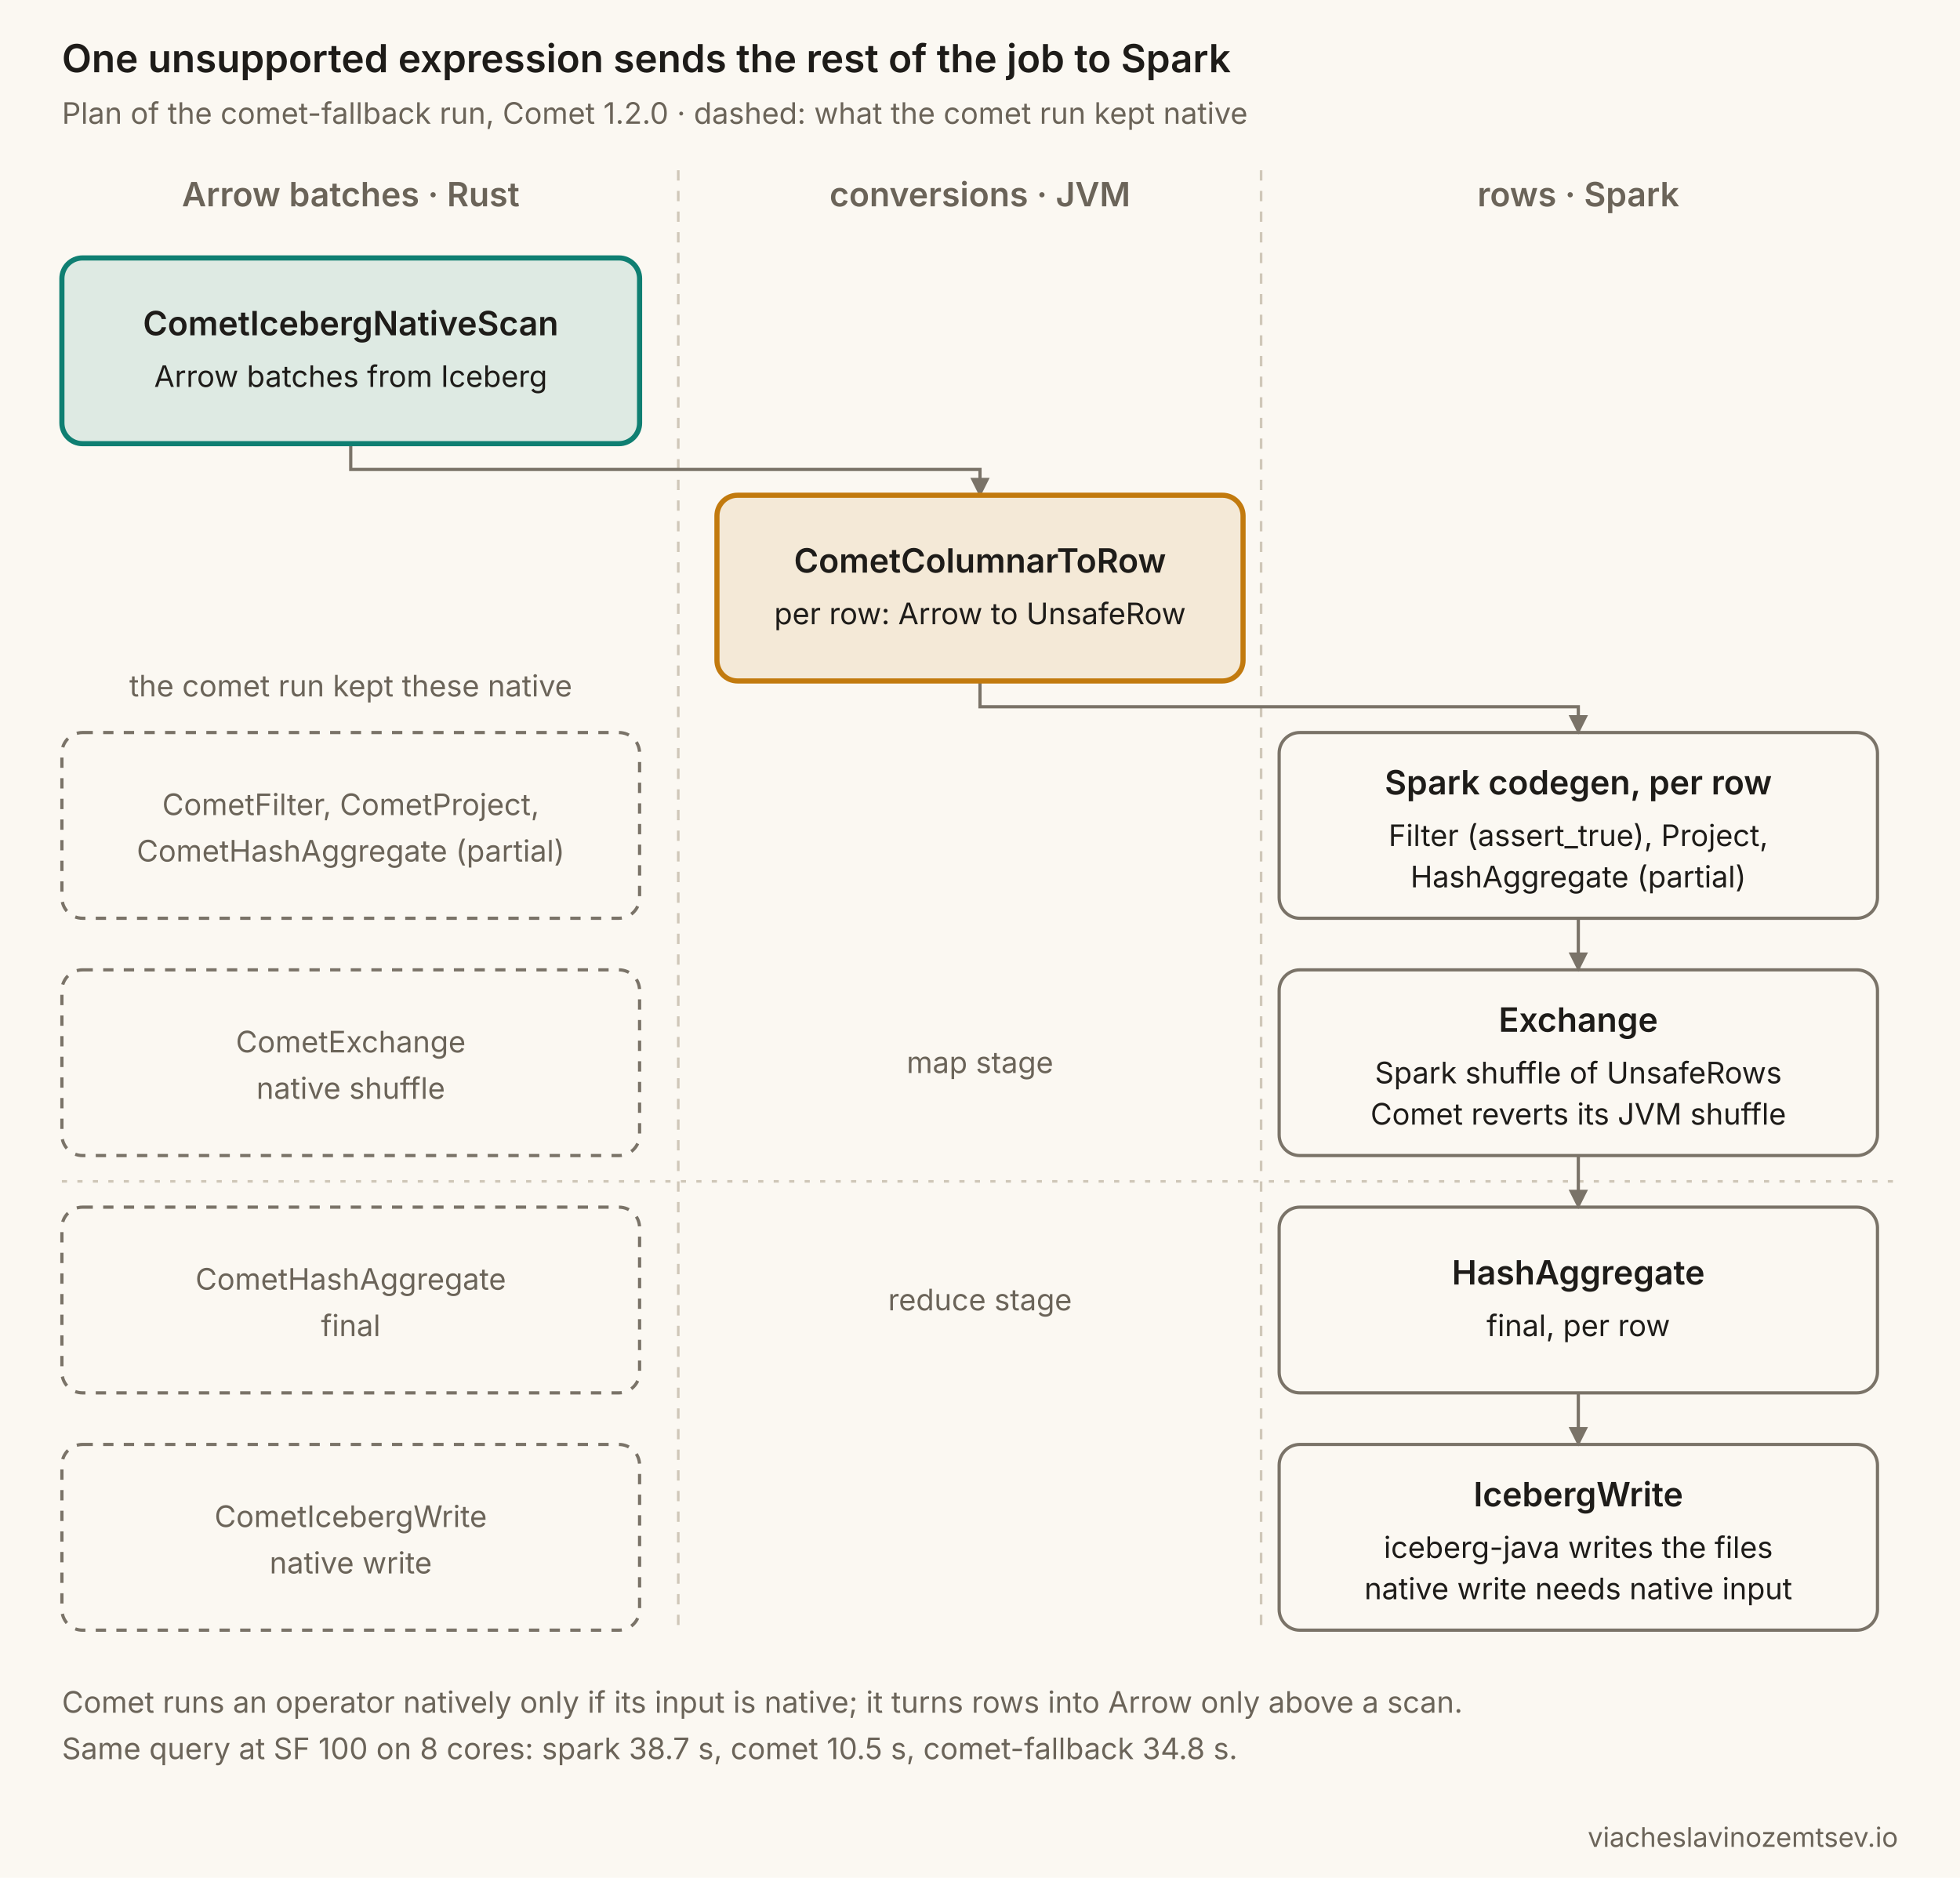
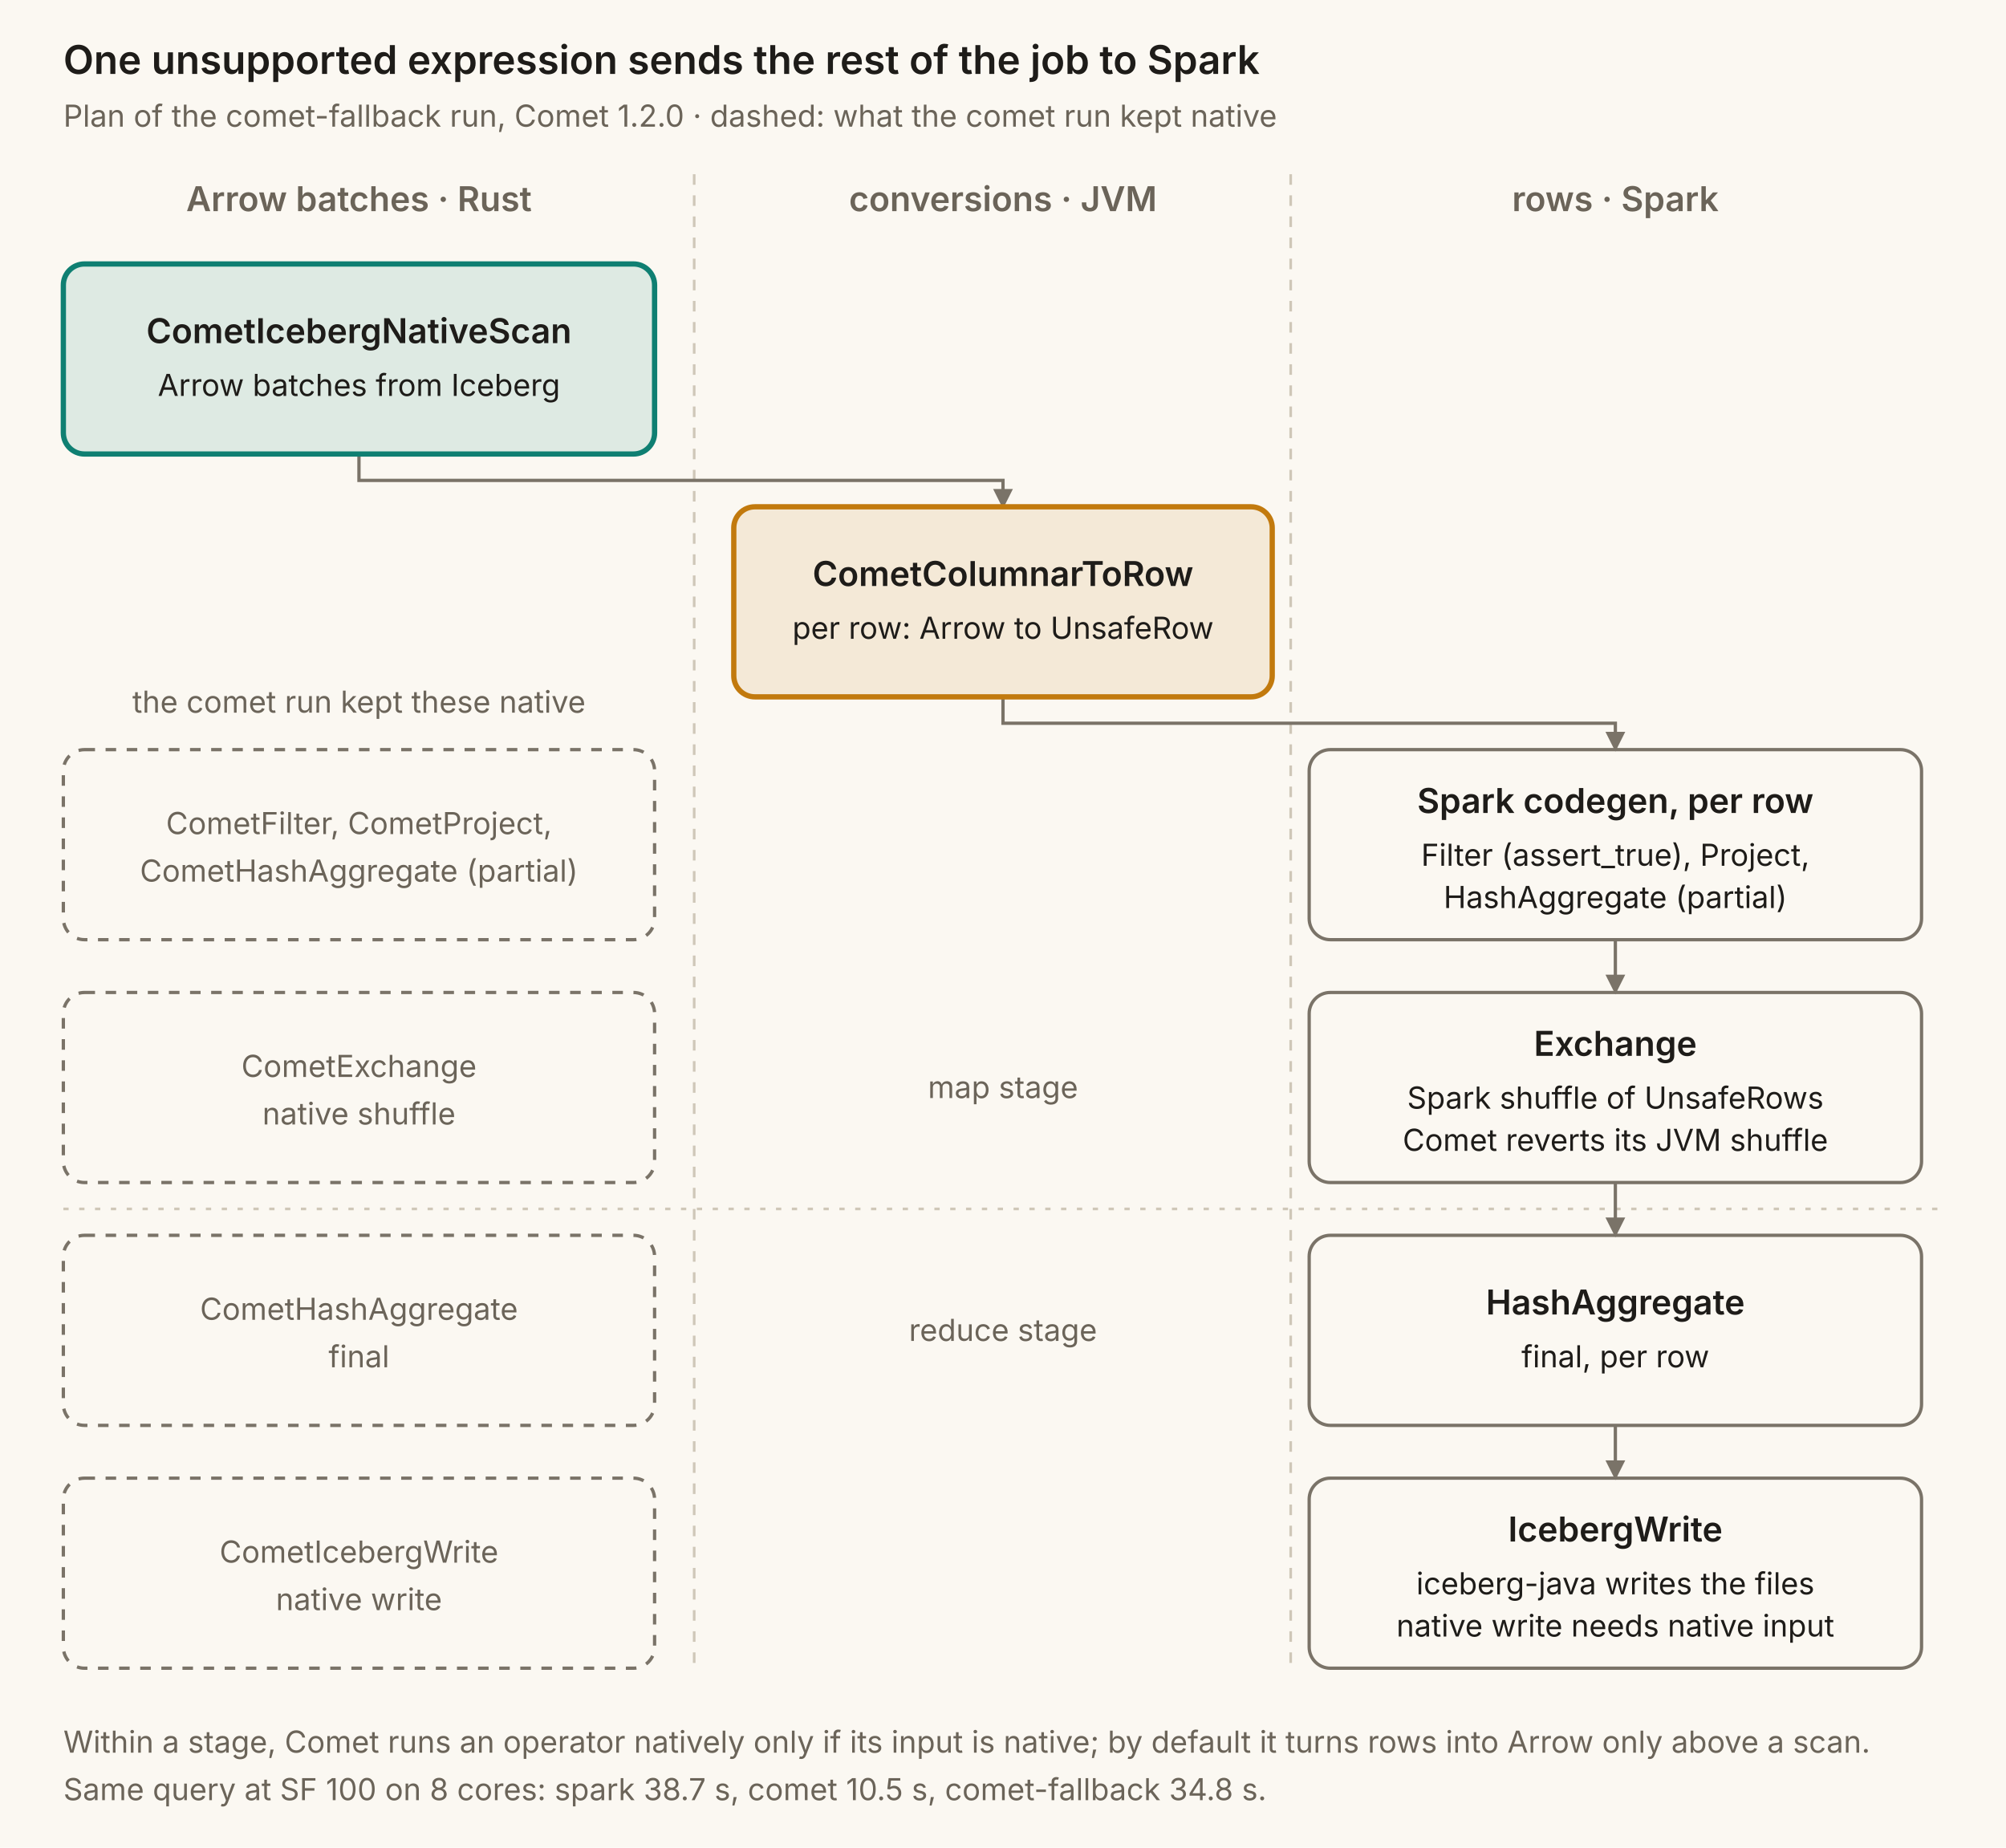
- <svg xmlns="http://www.w3.org/2000/svg" width="760" height="728" viewBox="0 0 760 728" role="img" aria-label="One unsupported expression sends the rest of the job to Spark" font-size="11.5" font-family="Inter, 'Helvetica Neue', Arial, sans-serif">
-   <rect id="paper" width="760" height="728" fill="#FBF8F2" />
+ <svg xmlns="http://www.w3.org/2000/svg" width="760" height="700" viewBox="0 0 760 700" role="img" aria-label="One unsupported expression sends the rest of the job to Spark" font-size="11.5" font-family="Inter, 'Helvetica Neue', Arial, sans-serif">
+   <rect id="paper" width="760" height="700" fill="#FBF8F2" />
  <defs>
    <marker id="mix-arrow" viewBox="0 0 10 10" refX="9" refY="5" markerWidth="6" markerHeight="6" orient="auto-start-reverse">
      <path d="M0 0L10 5L0 10z" fill="#7A7368" />
    </marker>
  </defs>
  <text x="24" y="28" font-size="15" font-weight="600" fill="#1E1C19">One unsupported expression sends the rest of the job to Spark</text>
  <text x="24" y="48" fill="#6B6459">Plan of the comet-fallback run, Comet 1.2.0 · dashed: what the comet run kept native</text>
  <g id="lanes">
    <line x1="263" y1="66" x2="263" y2="632" stroke="#CFC7B8" stroke-dasharray="4 4" />
    <line x1="489" y1="66" x2="489" y2="632" stroke="#CFC7B8" stroke-dasharray="4 4" />
    <text x="136" y="80" text-anchor="middle" font-size="13" font-weight="600" fill="#6B6459">Arrow batches · Rust</text>
    <text x="380" y="80" text-anchor="middle" font-size="13" font-weight="600" fill="#6B6459">conversions · JVM</text>
    <text x="612" y="80" text-anchor="middle" font-size="13" font-weight="600" fill="#6B6459">rows · Spark</text>
  </g>
  <g id="stage-boundary">
    <line x1="24" y1="458" x2="736" y2="458" stroke="#CFC7B8" stroke-dasharray="2 4" />
    <text x="380" y="416" text-anchor="middle" fill="#6B6459">map stage</text>
    <text x="380" y="508" text-anchor="middle" fill="#6B6459">reduce stage</text>
  </g>
  <g id="connectors" fill="none" stroke="#7A7368" stroke-width="1.25">
    <path d="M136 172V182H380V192" marker-end="url(#mix-arrow)" />
    <path d="M380 264V274H612V284" marker-end="url(#mix-arrow)" />
    <path d="M612 356V366H612V376" marker-end="url(#mix-arrow)" />
    <path d="M612 448V458H612V468" marker-end="url(#mix-arrow)" />
    <path d="M612 540V550H612V560" marker-end="url(#mix-arrow)" />
  </g>
  <g id="scan">
    <rect x="24" y="100" width="224" height="72" rx="8" fill="#0F7F72" fill-opacity="0.12" stroke="#0F7F72" stroke-width="2" stroke-dasharray="none" />
    <text x="136" y="130" text-anchor="middle" font-size="13" font-weight="600" fill="#1E1C19">CometIcebergNativeScan</text>
    <text x="136" y="150" text-anchor="middle" fill="#1E1C19">Arrow batches from Iceberg</text>
  </g>
  <g id="c2r">
    <rect x="278" y="192" width="204" height="72" rx="8" fill="#C27A0E" fill-opacity="0.12" stroke="#C27A0E" stroke-width="2" stroke-dasharray="none" />
    <text x="380" y="222" text-anchor="middle" font-size="13" font-weight="600" fill="#1E1C19">CometColumnarToRow</text>
    <text x="380" y="242" text-anchor="middle" fill="#1E1C19">per row: Arrow to UnsafeRow</text>
  </g>
  <g id="spark-ops">
    <rect x="496" y="284" width="232" height="72" rx="8" fill="none" fill-opacity="1" stroke="#7A7368" stroke-width="1.25" stroke-dasharray="none" />
    <text x="612" y="308" text-anchor="middle" font-size="13" font-weight="600" fill="#1E1C19">Spark codegen, per row</text>
    <text x="612" y="328" text-anchor="middle" fill="#1E1C19">Filter (assert_true), Project,</text>
    <text x="612" y="344" text-anchor="middle" fill="#1E1C19">HashAggregate (partial)</text>
  </g>
  <g id="spark-exchange">
    <rect x="496" y="376" width="232" height="72" rx="8" fill="none" fill-opacity="1" stroke="#7A7368" stroke-width="1.25" stroke-dasharray="none" />
    <text x="612" y="400" text-anchor="middle" font-size="13" font-weight="600" fill="#1E1C19">Exchange</text>
    <text x="612" y="420" text-anchor="middle" fill="#1E1C19">Spark shuffle of UnsafeRows</text>
    <text x="612" y="436" text-anchor="middle" fill="#1E1C19">Comet reverts its JVM shuffle</text>
  </g>
  <g id="final-agg">
    <rect x="496" y="468" width="232" height="72" rx="8" fill="none" fill-opacity="1" stroke="#7A7368" stroke-width="1.25" stroke-dasharray="none" />
    <text x="612" y="498" text-anchor="middle" font-size="13" font-weight="600" fill="#1E1C19">HashAggregate</text>
    <text x="612" y="518" text-anchor="middle" fill="#1E1C19">final, per row</text>
  </g>
  <g id="write">
    <rect x="496" y="560" width="232" height="72" rx="8" fill="none" fill-opacity="1" stroke="#7A7368" stroke-width="1.25" stroke-dasharray="none" />
    <text x="612" y="584" text-anchor="middle" font-size="13" font-weight="600" fill="#1E1C19">IcebergWrite</text>
    <text x="612" y="604" text-anchor="middle" fill="#1E1C19">iceberg-java writes the files</text>
    <text x="612" y="620" text-anchor="middle" fill="#1E1C19">native write needs native input</text>
  </g>
  <g id="lost-native">
    <text x="136" y="270" text-anchor="middle" fill="#6B6459">the comet run kept these native</text>
    <rect x="24" y="284" width="224" height="72" rx="8" fill="none" fill-opacity="1" stroke="#7A7368" stroke-width="1.25" stroke-dasharray="4 4" />
    <text x="136" y="316" text-anchor="middle" fill="#6B6459">CometFilter, CometProject,</text>
    <text x="136" y="334" text-anchor="middle" fill="#6B6459">CometHashAggregate (partial)</text>
    <rect x="24" y="376" width="224" height="72" rx="8" fill="none" fill-opacity="1" stroke="#7A7368" stroke-width="1.25" stroke-dasharray="4 4" />
    <text x="136" y="408" text-anchor="middle" fill="#6B6459">CometExchange</text>
    <text x="136" y="426" text-anchor="middle" fill="#6B6459">native shuffle</text>
    <rect x="24" y="468" width="224" height="72" rx="8" fill="none" fill-opacity="1" stroke="#7A7368" stroke-width="1.25" stroke-dasharray="4 4" />
    <text x="136" y="500" text-anchor="middle" fill="#6B6459">CometHashAggregate</text>
    <text x="136" y="518" text-anchor="middle" fill="#6B6459">final</text>
    <rect x="24" y="560" width="224" height="72" rx="8" fill="none" fill-opacity="1" stroke="#7A7368" stroke-width="1.25" stroke-dasharray="4 4" />
    <text x="136" y="592" text-anchor="middle" fill="#6B6459">CometIcebergWrite</text>
    <text x="136" y="610" text-anchor="middle" fill="#6B6459">native write</text>
  </g>
-   <text x="24" y="664" fill="#6B6459">Comet runs an operator natively only if its input is native; it turns rows into Arrow only above a scan.</text>
+   <text x="24" y="664" fill="#6B6459">Within a stage, Comet runs an operator natively only if its input is native; by default it turns rows into Arrow only above a scan.</text>
  <text x="24" y="682" fill="#6B6459">Same query at SF 100 on 8 cores: spark 38.7 s, comet 10.5 s, comet-fallback 34.8 s.</text>
-   <text id="credit" x="736" y="716" text-anchor="end" font-size="10.5" fill="#6B6459">viacheslavinozemtsev.io</text>
</svg>
